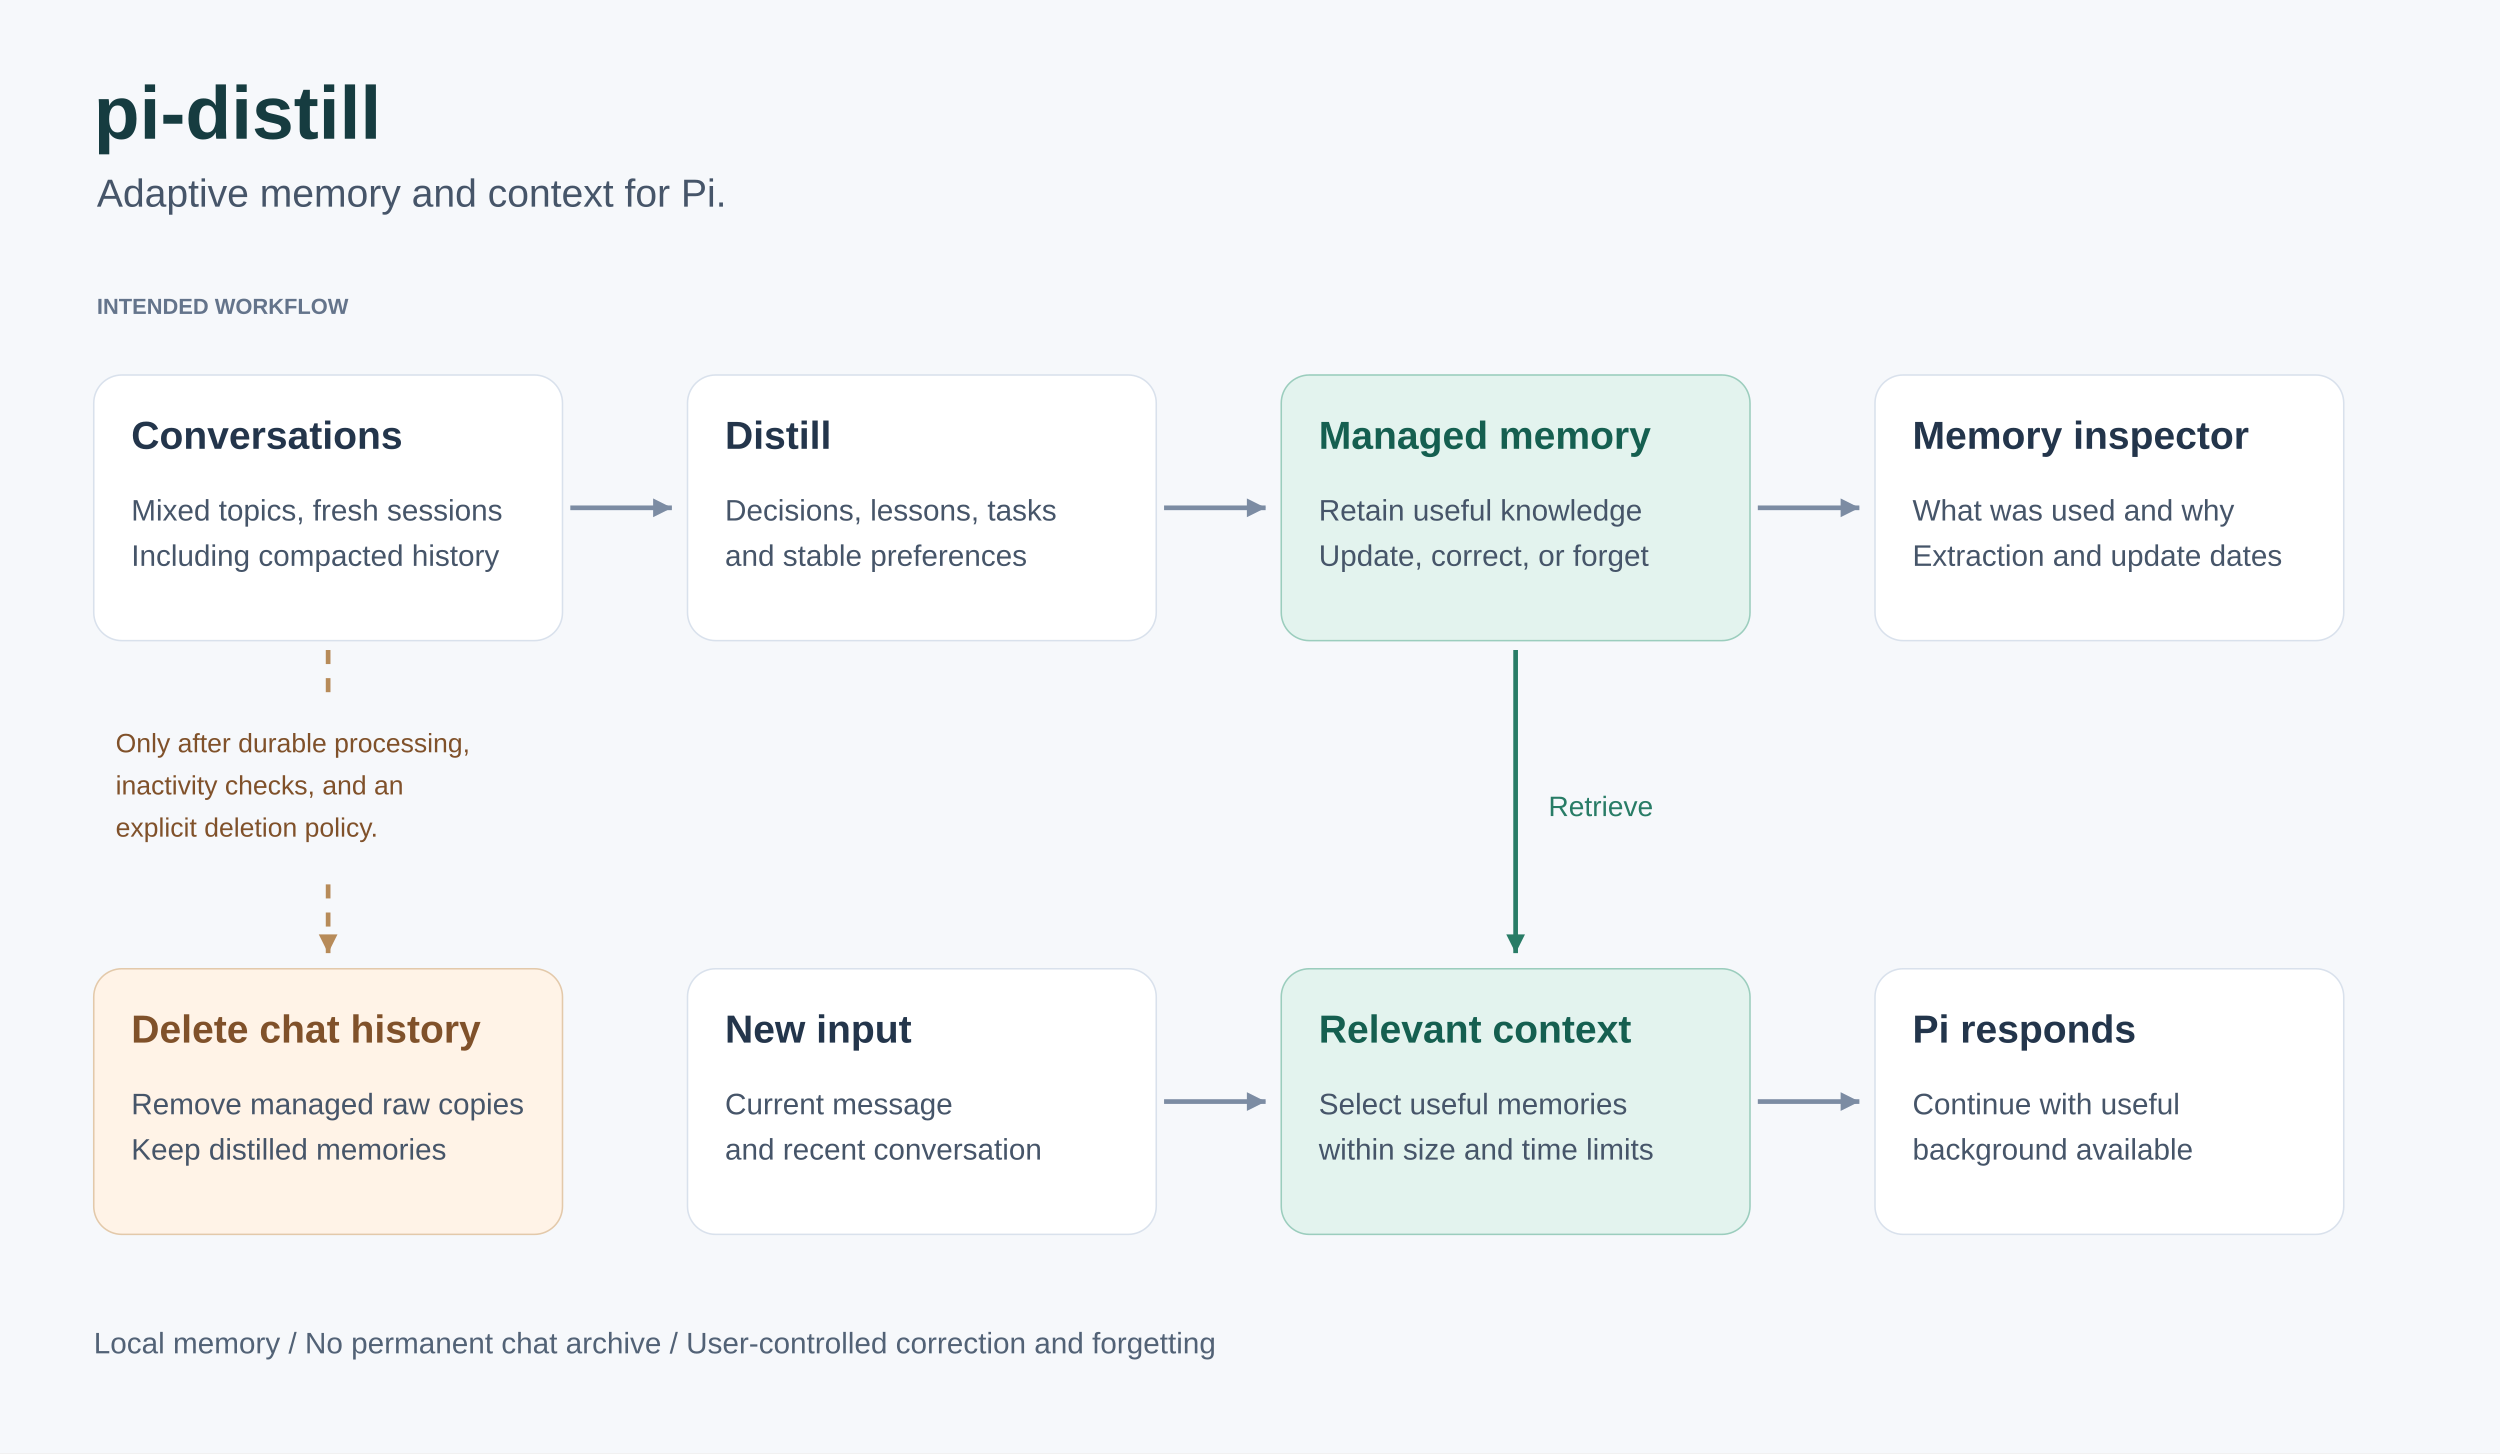
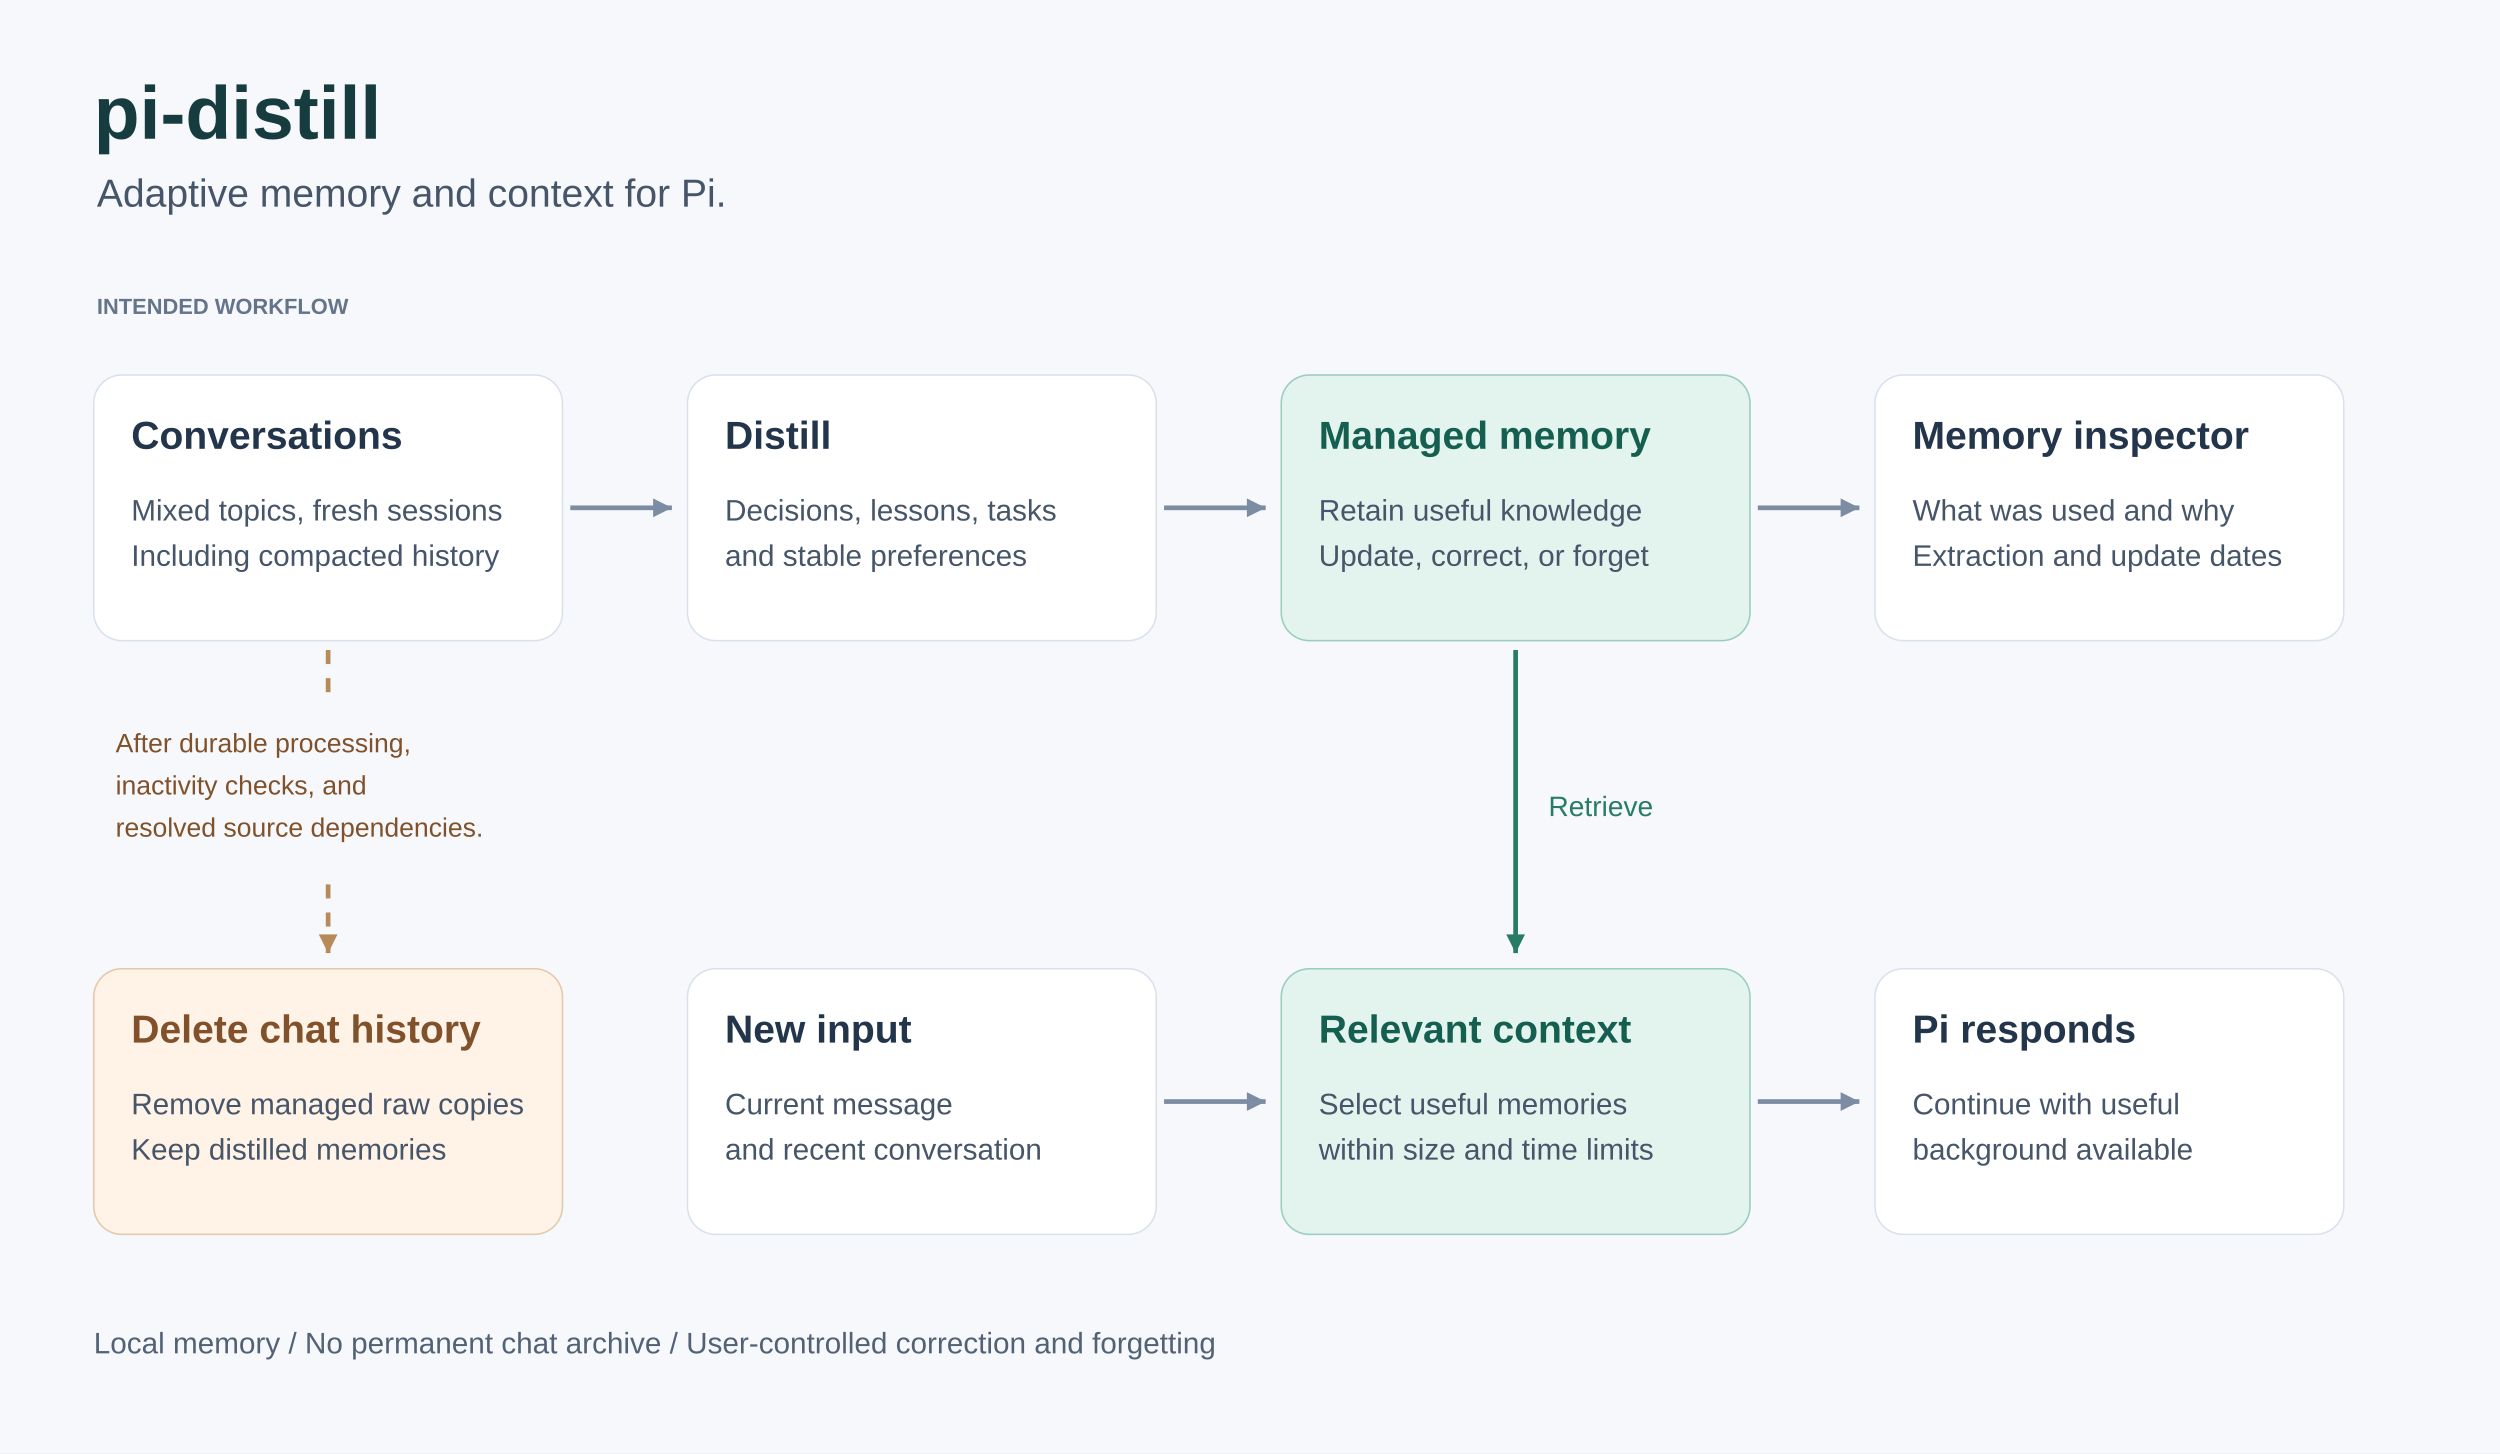
<svg xmlns="http://www.w3.org/2000/svg" width="1600" height="930" viewBox="0 0 1600 930">
  <rect width="1600" height="930" fill="#f6f8fb" />
  <text x="60" y="88.8" font-family="Arial,sans-serif" font-size="48" font-weight="700" fill="#163c40">pi-distill</text>
  <text x="62" y="132.25" font-family="Arial,sans-serif" font-size="25" font-weight="400" fill="#465569">Adaptive memory and context for Pi.</text>
  <text x="62" y="200.9" font-family="Arial,sans-serif" font-size="14" font-weight="700" fill="#64748b">INTENDED WORKFLOW</text>
  <rect x="60" y="240" width="300" height="170" rx="18" fill="#ffffff" stroke="#d9e1ec" />
  <text x="84" y="287.25" font-family="Arial,sans-serif" font-size="25" font-weight="700" fill="#23354b">Conversations</text>
  <text x="84" y="333.15" font-family="Arial,sans-serif" font-size="19" font-weight="400" fill="#465569">Mixed topics, fresh sessions</text>
  <text x="84" y="362.15" font-family="Arial,sans-serif" font-size="19" font-weight="400" fill="#465569">Including compacted history</text>
  <rect x="440" y="240" width="300" height="170" rx="18" fill="#ffffff" stroke="#d9e1ec" />
  <text x="464" y="287.25" font-family="Arial,sans-serif" font-size="25" font-weight="700" fill="#23354b">Distill</text>
  <text x="464" y="333.15" font-family="Arial,sans-serif" font-size="19" font-weight="400" fill="#465569">Decisions, lessons, tasks</text>
  <text x="464" y="362.15" font-family="Arial,sans-serif" font-size="19" font-weight="400" fill="#465569">and stable preferences</text>
  <rect x="820" y="240" width="300" height="170" rx="18" fill="#e3f3ee" stroke="#9bcdbd" />
  <text x="844" y="287.25" font-family="Arial,sans-serif" font-size="25" font-weight="700" fill="#155f50">Managed memory</text>
  <text x="844" y="333.15" font-family="Arial,sans-serif" font-size="19" font-weight="400" fill="#465569">Retain useful knowledge</text>
  <text x="844" y="362.15" font-family="Arial,sans-serif" font-size="19" font-weight="400" fill="#465569">Update, correct, or forget</text>
  <rect x="1200" y="240" width="300" height="170" rx="18" fill="#ffffff" stroke="#d9e1ec" />
  <text x="1224" y="287.25" font-family="Arial,sans-serif" font-size="25" font-weight="700" fill="#23354b">Memory inspector</text>
  <text x="1224" y="333.15" font-family="Arial,sans-serif" font-size="19" font-weight="400" fill="#465569">What was used and why</text>
  <text x="1224" y="362.15" font-family="Arial,sans-serif" font-size="19" font-weight="400" fill="#465569">Extraction and update dates</text>
  <polyline points="365,325 430,325" fill="none" stroke="#7c8ca3" stroke-width="3" />
  <polygon points="430,325 418.0,319.0 418.0,331.0" fill="#7c8ca3" />
  <polyline points="745,325 810,325" fill="none" stroke="#7c8ca3" stroke-width="3" />
  <polygon points="810,325 798.0,319.0 798.0,331.0" fill="#7c8ca3" />
  <polyline points="1125,325 1190,325" fill="none" stroke="#7c8ca3" stroke-width="3" />
  <polygon points="1190,325 1178.0,319.0 1178.0,331.0" fill="#7c8ca3" />
  <rect x="60" y="620" width="300" height="170" rx="18" fill="#fff3e7" stroke="#e3c9aa" />
  <text x="84" y="667.25" font-family="Arial,sans-serif" font-size="25" font-weight="700" fill="#80512a">Delete chat history</text>
  <text x="84" y="713.15" font-family="Arial,sans-serif" font-size="19" font-weight="400" fill="#465569">Remove managed raw copies</text>
  <text x="84" y="742.15" font-family="Arial,sans-serif" font-size="19" font-weight="400" fill="#465569">Keep distilled memories</text>
  <rect x="440" y="620" width="300" height="170" rx="18" fill="#ffffff" stroke="#d9e1ec" />
  <text x="464" y="667.25" font-family="Arial,sans-serif" font-size="25" font-weight="700" fill="#23354b">New input</text>
  <text x="464" y="713.15" font-family="Arial,sans-serif" font-size="19" font-weight="400" fill="#465569">Current message</text>
  <text x="464" y="742.15" font-family="Arial,sans-serif" font-size="19" font-weight="400" fill="#465569">and recent conversation</text>
  <rect x="820" y="620" width="300" height="170" rx="18" fill="#e3f3ee" stroke="#9bcdbd" />
  <text x="844" y="667.25" font-family="Arial,sans-serif" font-size="25" font-weight="700" fill="#155f50">Relevant context</text>
  <text x="844" y="713.15" font-family="Arial,sans-serif" font-size="19" font-weight="400" fill="#465569">Select useful memories</text>
  <text x="844" y="742.15" font-family="Arial,sans-serif" font-size="19" font-weight="400" fill="#465569">within size and time limits</text>
  <rect x="1200" y="620" width="300" height="170" rx="18" fill="#ffffff" stroke="#d9e1ec" />
  <text x="1224" y="667.25" font-family="Arial,sans-serif" font-size="25" font-weight="700" fill="#23354b">Pi responds</text>
  <text x="1224" y="713.15" font-family="Arial,sans-serif" font-size="19" font-weight="400" fill="#465569">Continue with useful</text>
  <text x="1224" y="742.15" font-family="Arial,sans-serif" font-size="19" font-weight="400" fill="#465569">background available</text>
  <polyline points="970,416 970,610" fill="none" stroke="#287c66" stroke-width="3" />
  <polygon points="970,610 976.0,598.0 964.0,598.0" fill="#287c66" />
  <text x="991" y="522.3" font-family="Arial,sans-serif" font-size="18" font-weight="400" fill="#287c66">Retrieve</text>
  <polyline points="745,705 810,705" fill="none" stroke="#7c8ca3" stroke-width="3" />
  <polygon points="810,705 798.0,699.0 798.0,711.0" fill="#7c8ca3" />
  <polyline points="1125,705 1190,705" fill="none" stroke="#7c8ca3" stroke-width="3" />
  <polygon points="1190,705 1178.0,699.0 1178.0,711.0" fill="#7c8ca3" />
  <polyline points="210,416 210,451" fill="none" stroke="#b78b59" stroke-width="3" stroke-dasharray="9 9" />
  <polyline points="210,566 210,610" fill="none" stroke="#b78b59" stroke-width="3" stroke-dasharray="9 9" />
  <polygon points="210,610 216.0,598.0 204.0,598.0" fill="#b78b59" />
-   <text x="74" y="481.45" font-family="Arial,sans-serif" font-size="17" font-weight="400" fill="#80512a">Only after durable processing,</text>
-   <text x="74" y="508.45" font-family="Arial,sans-serif" font-size="17" font-weight="400" fill="#80512a">inactivity checks, and an</text>
-   <text x="74" y="535.45" font-family="Arial,sans-serif" font-size="17" font-weight="400" fill="#80512a">explicit deletion policy.</text>
+   <text x="74" y="481.45" font-family="Arial,sans-serif" font-size="17" font-weight="400" fill="#80512a">After durable processing,</text>
+   <text x="74" y="508.45" font-family="Arial,sans-serif" font-size="17" font-weight="400" fill="#80512a">inactivity checks, and</text>
+   <text x="74" y="535.45" font-family="Arial,sans-serif" font-size="17" font-weight="400" fill="#80512a">resolved source dependencies.</text>
  <text x="60" y="866.15" font-family="Arial,sans-serif" font-size="19" font-weight="400" fill="#526276">Local memory  /  No permanent chat archive  /  User-controlled correction and forgetting</text>
</svg>
